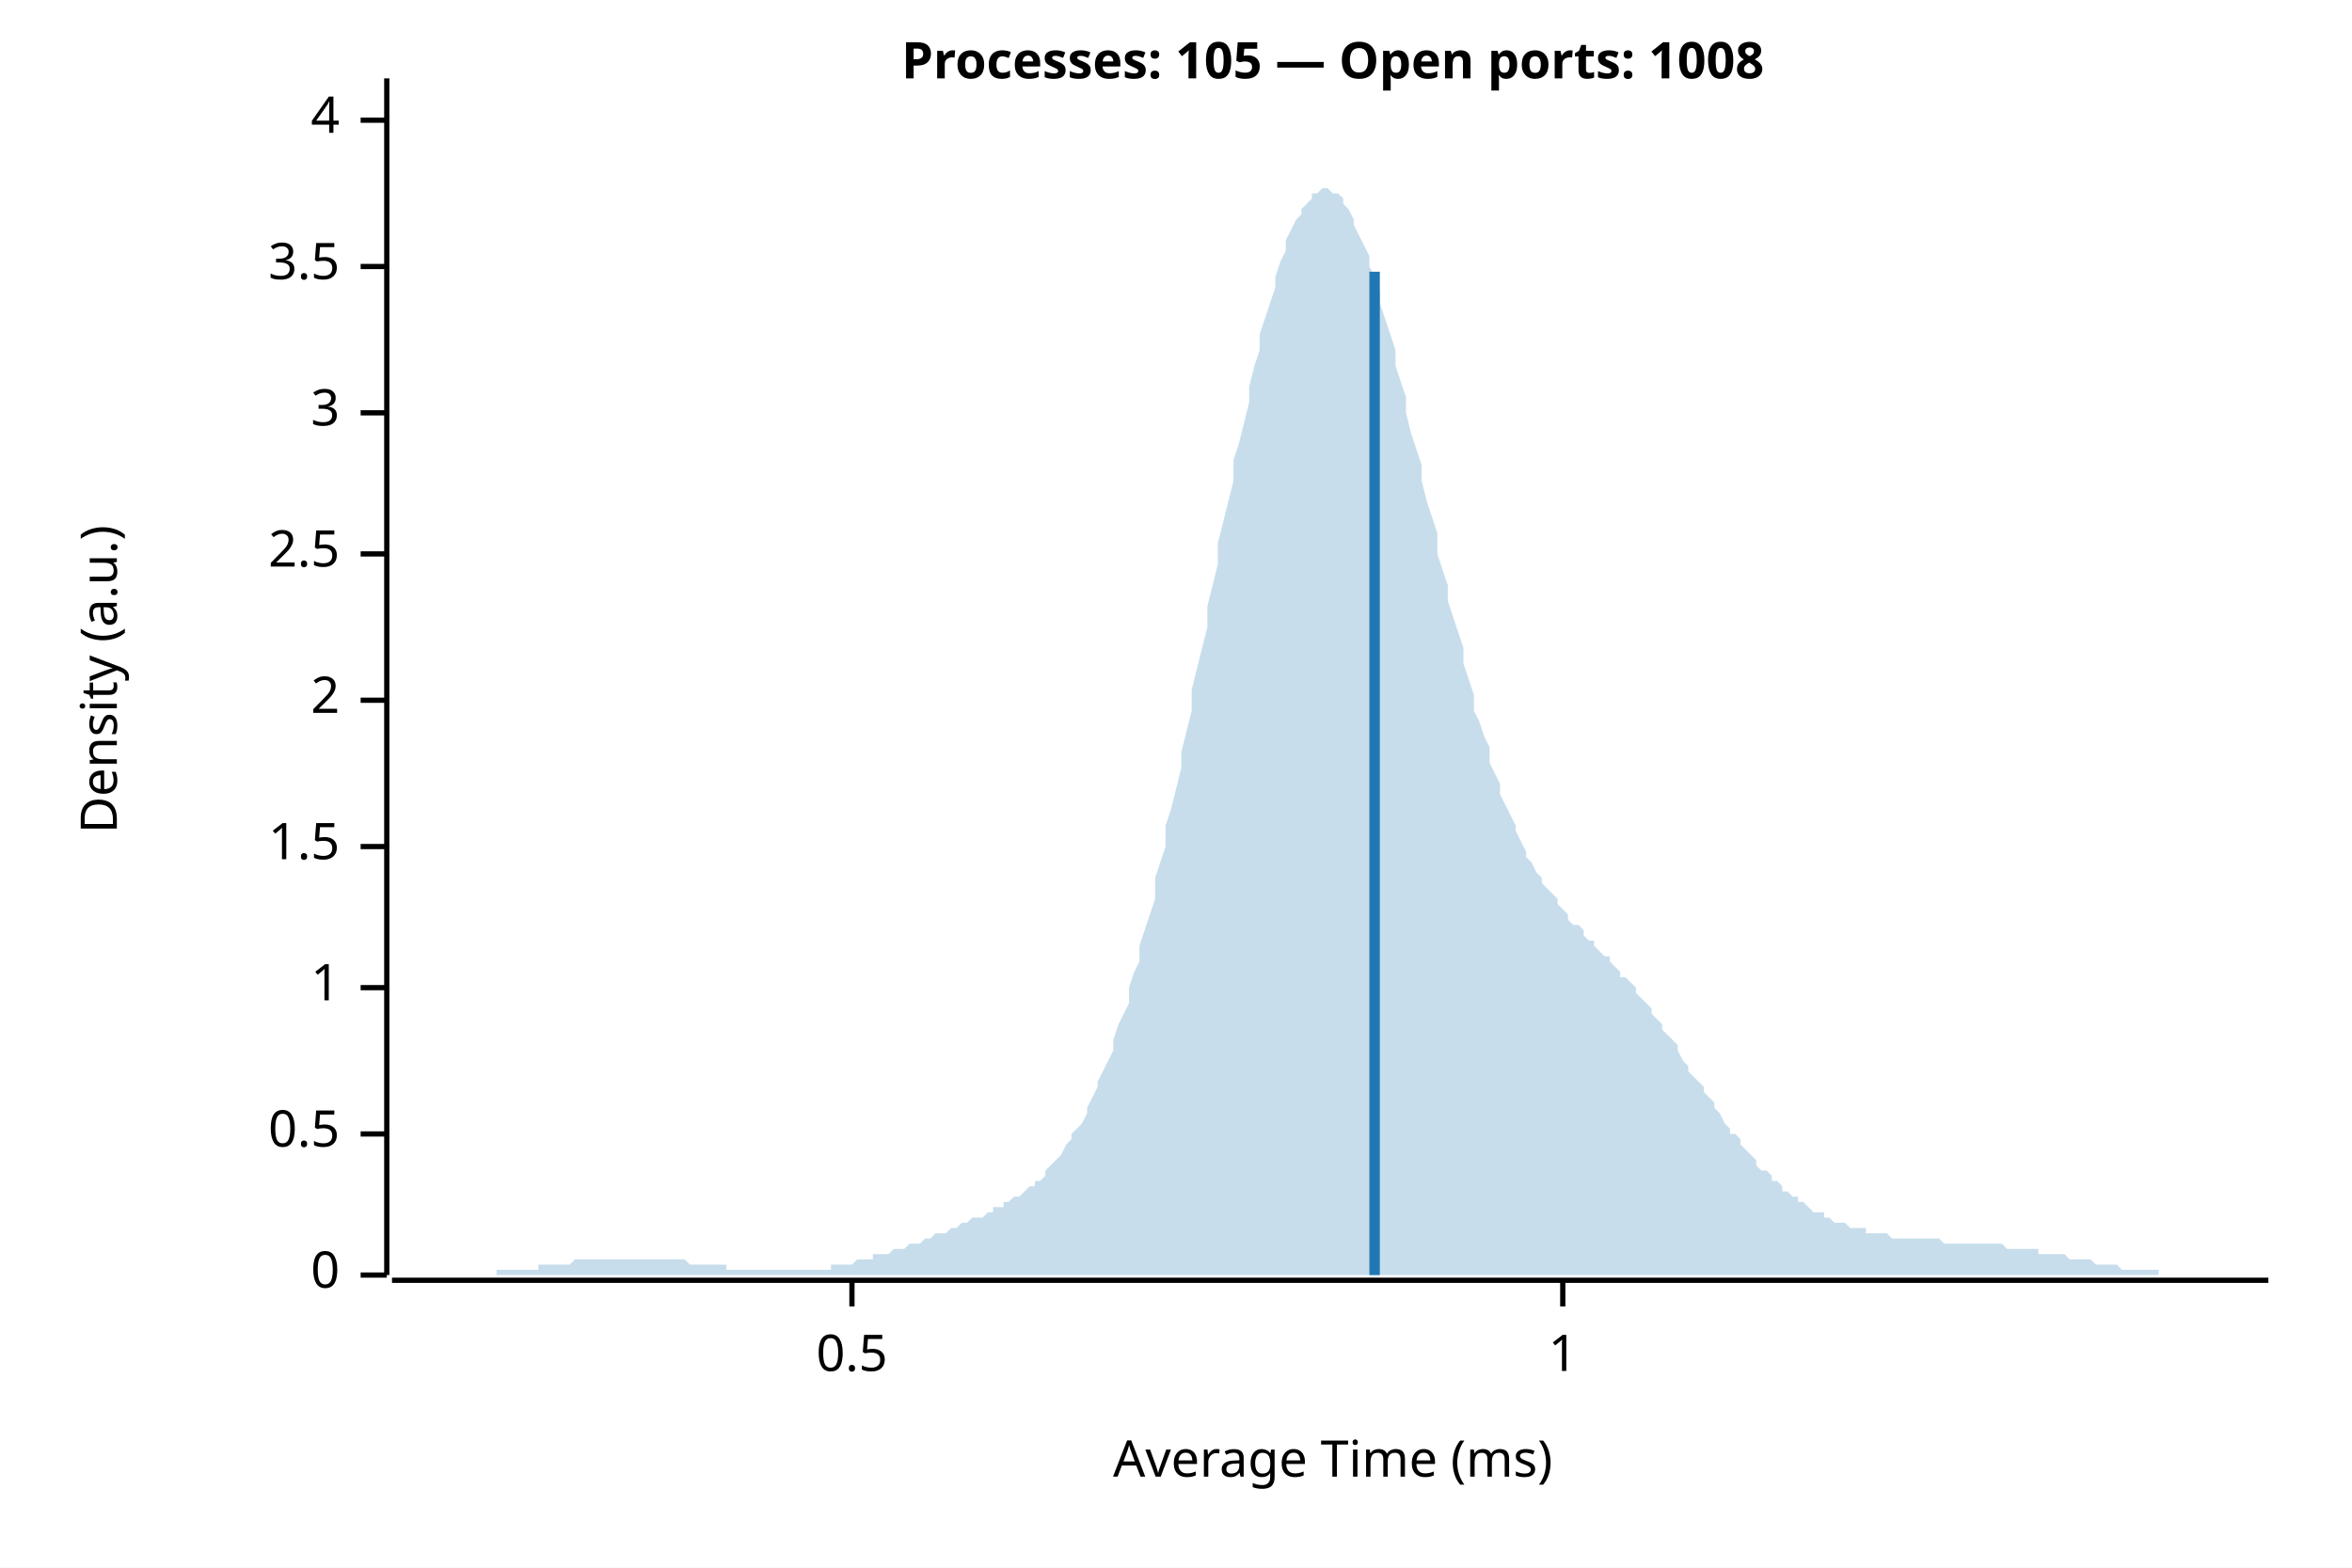
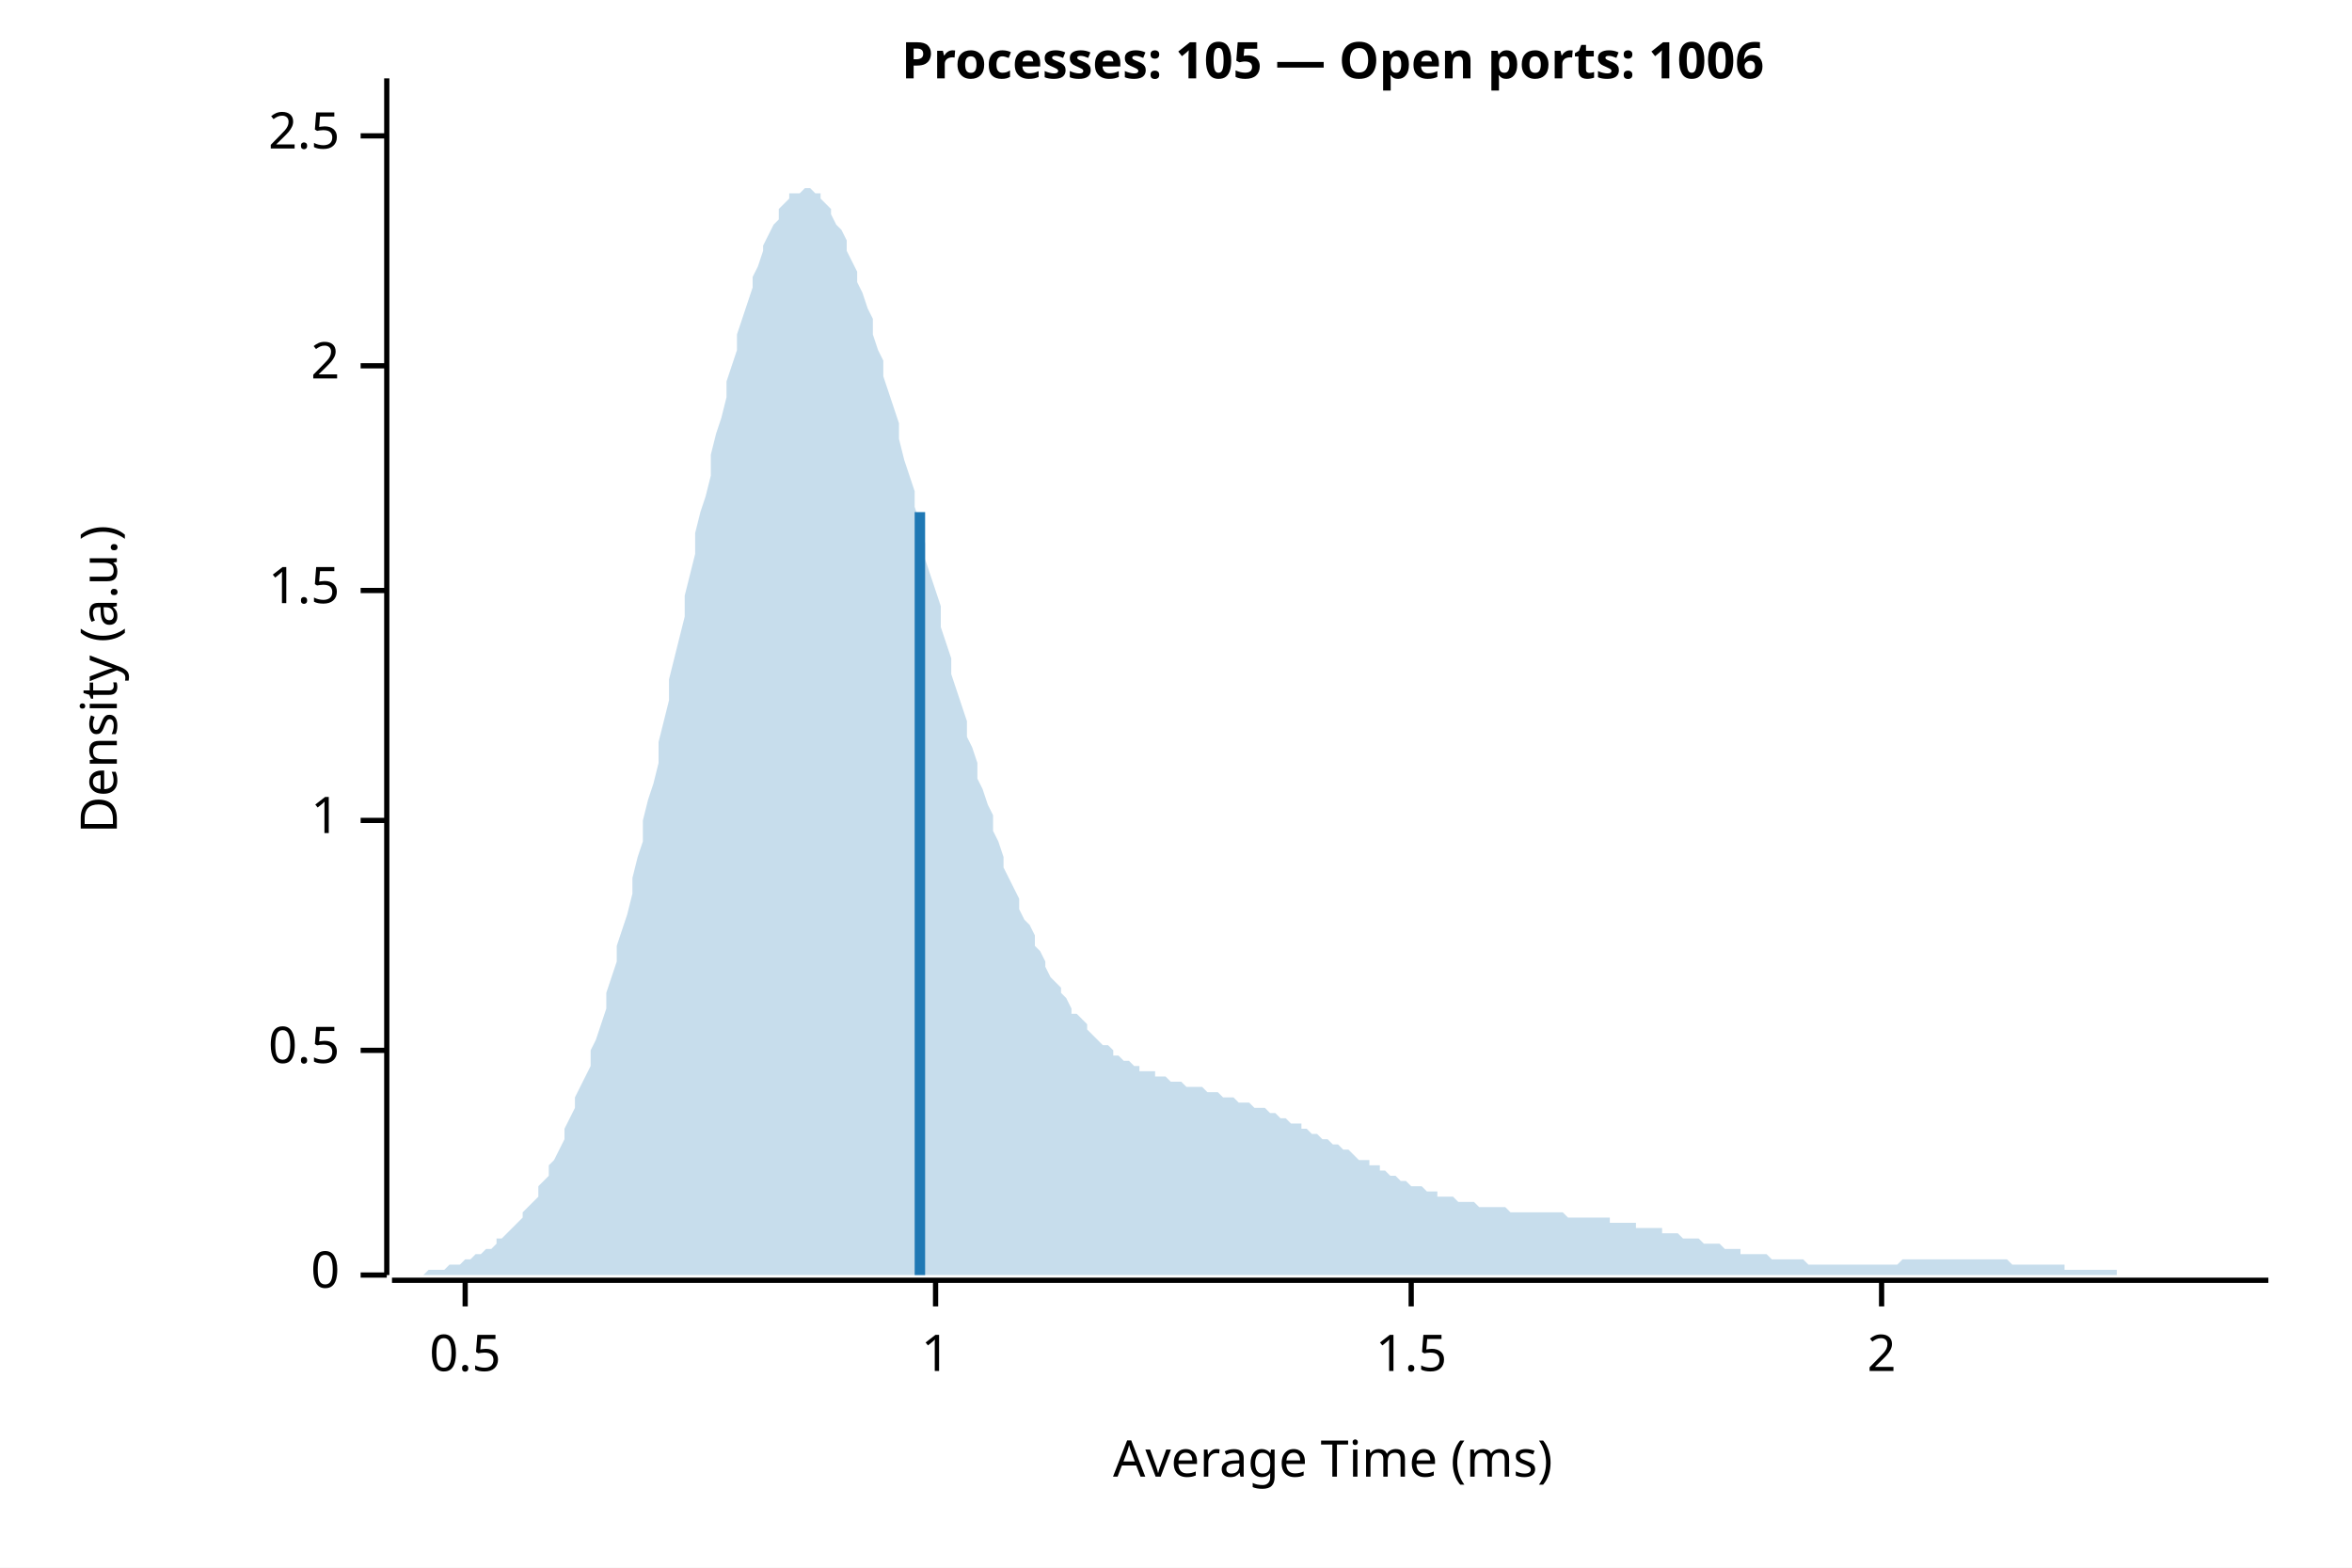
<svg xmlns="http://www.w3.org/2000/svg" width="450" height="300" viewBox="0 0 450 300">
  <rect width="100%" height="100%" fill="white" />
-   <text x="255" y="15" font-weight="bold" text-anchor="middle" font-family="sans-serif" font-size="9.677" opacity="1" fill="#000000">Processes: 105 — Open ports: 1008</text>
+   <text x="255" y="15" font-weight="bold" text-anchor="middle" font-family="sans-serif" font-size="9.677" opacity="1" fill="#000000">Processes: 105 — Open ports: 1006</text>
  <text x="15" y="130" dy="0.76em" text-anchor="middle" font-family="sans-serif" font-size="9.677" opacity="1" fill="#000000" transform="rotate(270, 15, 130)">
Density (a.u.)
</text>
  <text x="255" y="285" dy="-0.5ex" text-anchor="middle" font-family="sans-serif" font-size="9.677" opacity="1" fill="#000000">
Average Time (ms)
</text>
  <polyline fill="none" opacity="1" stroke="#000000" stroke-width="1" points="74,15 74,244 " />
  <text x="65" y="244" dy="0.5ex" text-anchor="end" font-family="sans-serif" font-size="9.677" opacity="1" fill="#000000">
0
</text>
  <polyline fill="none" opacity="1" stroke="#000000" stroke-width="1" points="69,244 74,244 " />
-   <text x="65" y="217" dy="0.5ex" text-anchor="end" font-family="sans-serif" font-size="9.677" opacity="1" fill="#000000">
+   <text x="65" y="201" dy="0.5ex" text-anchor="end" font-family="sans-serif" font-size="9.677" opacity="1" fill="#000000">
0.5
</text>
-   <polyline fill="none" opacity="1" stroke="#000000" stroke-width="1" points="69,217 74,217 " />
-   <text x="65" y="189" dy="0.5ex" text-anchor="end" font-family="sans-serif" font-size="9.677" opacity="1" fill="#000000">
+   <polyline fill="none" opacity="1" stroke="#000000" stroke-width="1" points="69,201 74,201 " />
+   <text x="65" y="157" dy="0.5ex" text-anchor="end" font-family="sans-serif" font-size="9.677" opacity="1" fill="#000000">
1
</text>
-   <polyline fill="none" opacity="1" stroke="#000000" stroke-width="1" points="69,189 74,189 " />
-   <text x="65" y="162" dy="0.5ex" text-anchor="end" font-family="sans-serif" font-size="9.677" opacity="1" fill="#000000">
+   <polyline fill="none" opacity="1" stroke="#000000" stroke-width="1" points="69,157 74,157 " />
+   <text x="65" y="113" dy="0.5ex" text-anchor="end" font-family="sans-serif" font-size="9.677" opacity="1" fill="#000000">
1.5
</text>
-   <polyline fill="none" opacity="1" stroke="#000000" stroke-width="1" points="69,162 74,162 " />
-   <text x="65" y="134" dy="0.5ex" text-anchor="end" font-family="sans-serif" font-size="9.677" opacity="1" fill="#000000">
+   <polyline fill="none" opacity="1" stroke="#000000" stroke-width="1" points="69,113 74,113 " />
+   <text x="65" y="70" dy="0.5ex" text-anchor="end" font-family="sans-serif" font-size="9.677" opacity="1" fill="#000000">
2
</text>
-   <polyline fill="none" opacity="1" stroke="#000000" stroke-width="1" points="69,134 74,134 " />
-   <text x="65" y="106" dy="0.5ex" text-anchor="end" font-family="sans-serif" font-size="9.677" opacity="1" fill="#000000">
+   <polyline fill="none" opacity="1" stroke="#000000" stroke-width="1" points="69,70 74,70 " />
+   <text x="65" y="26" dy="0.5ex" text-anchor="end" font-family="sans-serif" font-size="9.677" opacity="1" fill="#000000">
2.5
</text>
-   <polyline fill="none" opacity="1" stroke="#000000" stroke-width="1" points="69,106 74,106 " />
-   <text x="65" y="79" dy="0.5ex" text-anchor="end" font-family="sans-serif" font-size="9.677" opacity="1" fill="#000000">
- 3
- </text>
-   <polyline fill="none" opacity="1" stroke="#000000" stroke-width="1" points="69,79 74,79 " />
-   <text x="65" y="51" dy="0.5ex" text-anchor="end" font-family="sans-serif" font-size="9.677" opacity="1" fill="#000000">
- 3.5
- </text>
-   <polyline fill="none" opacity="1" stroke="#000000" stroke-width="1" points="69,51 74,51 " />
-   <text x="65" y="23" dy="0.5ex" text-anchor="end" font-family="sans-serif" font-size="9.677" opacity="1" fill="#000000">
- 4
- </text>
-   <polyline fill="none" opacity="1" stroke="#000000" stroke-width="1" points="69,23 74,23 " />
+   <polyline fill="none" opacity="1" stroke="#000000" stroke-width="1" points="69,26 74,26 " />
  <polyline fill="none" opacity="1" stroke="#000000" stroke-width="1" points="75,245 434,245 " />
-   <text x="163" y="255" dy="0.76em" text-anchor="middle" font-family="sans-serif" font-size="9.677" opacity="1" fill="#000000">
+   <text x="89" y="255" dy="0.76em" text-anchor="middle" font-family="sans-serif" font-size="9.677" opacity="1" fill="#000000">
0.5
</text>
-   <polyline fill="none" opacity="1" stroke="#000000" stroke-width="1" points="163,245 163,250 " />
-   <text x="299" y="255" dy="0.76em" text-anchor="middle" font-family="sans-serif" font-size="9.677" opacity="1" fill="#000000">
+   <polyline fill="none" opacity="1" stroke="#000000" stroke-width="1" points="89,245 89,250 " />
+   <text x="179" y="255" dy="0.76em" text-anchor="middle" font-family="sans-serif" font-size="9.677" opacity="1" fill="#000000">
1
</text>
-   <polyline fill="none" opacity="1" stroke="#000000" stroke-width="1" points="299,245 299,250 " />
-   <polygon opacity="0.25" fill="#1F78B4" points="75,244 75,244 76,244 77,244 77,244 78,244 79,244 80,244 80,244 81,244 82,244 82,244 83,244 84,244 85,244 85,244 86,244 87,244 87,244 88,244 89,244 90,244 90,244 91,244 92,244 92,244 93,244 94,244 95,244 95,243 96,243 97,243 98,243 98,243 99,243 100,243 100,243 101,243 102,243 103,243 103,242 104,242 105,242 105,242 106,242 107,242 108,242 108,242 109,242 110,241 110,241 111,241 112,241 113,241 113,241 114,241 115,241 116,241 116,241 117,241 118,241 118,241 119,241 120,241 121,241 121,241 122,241 123,241 123,241 124,241 125,241 126,241 126,241 127,241 128,241 128,241 129,241 130,241 131,241 131,241 132,242 133,242 133,242 134,242 135,242 136,242 136,242 137,242 138,242 139,242 139,243 140,243 141,243 141,243 142,243 143,243 144,243 144,243 145,243 146,243 146,243 147,243 148,243 149,243 149,243 150,243 151,243 151,243 152,243 153,243 154,243 154,243 155,243 156,243 157,243 157,243 158,243 159,243 159,242 160,242 161,242 162,242 162,242 163,242 164,241 164,241 165,241 166,241 167,241 167,240 168,240 169,240 169,240 170,240 171,239 172,239 172,239 173,239 174,238 175,238 175,238 176,238 177,237 177,237 178,237 179,236 180,236 180,236 181,236 182,235 182,235 183,235 184,234 185,234 185,234 186,233 187,233 187,233 188,233 189,232 190,232 190,231 191,231 192,231 192,230 193,230 194,229 195,229 195,229 196,228 197,227 198,227 198,226 199,226 200,225 200,224 201,223 202,222 203,221 203,221 204,219 205,218 205,217 206,216 207,215 208,213 208,212 209,210 210,208 210,207 211,205 212,203 213,201 213,199 214,196 215,194 216,192 216,189 217,186 218,184 218,181 219,178 220,175 221,172 221,168 222,165 223,162 223,158 224,155 225,151 226,147 226,144 227,140 228,136 228,132 229,128 230,124 231,120 231,116 232,112 233,108 233,104 234,100 235,96 236,92 236,88 237,85 238,81 239,77 239,74 240,70 241,67 241,64 242,61 243,58 244,55 244,53 245,50 246,48 246,46 247,44 248,42 249,41 249,40 250,39 251,38 251,37 252,37 253,36 254,36 254,36 255,37 256,37 257,38 257,39 258,40 259,42 259,43 260,45 261,47 262,49 262,51 263,53 264,56 264,58 265,61 266,64 267,67 267,70 268,73 269,76 269,79 270,83 271,86 272,89 272,92 273,96 274,99 275,102 275,106 276,109 277,112 277,115 278,118 279,121 280,124 280,127 281,130 282,133 282,136 283,138 284,141 285,143 285,146 286,148 287,150 287,152 288,154 289,156 290,158 290,159 291,161 292,163 292,164 293,165 294,167 295,168 295,169 296,170 297,171 298,172 298,173 299,174 300,175 300,176 301,177 302,177 303,178 303,179 304,180 305,180 305,181 306,182 307,183 308,183 308,184 309,185 310,186 310,187 311,187 312,188 313,189 313,190 314,191 315,192 316,193 316,194 317,195 318,196 318,197 319,198 320,199 321,200 321,201 322,203 323,204 323,205 324,206 325,207 326,208 326,209 327,210 328,211 328,212 329,213 330,215 331,216 331,217 332,217 333,218 333,219 334,220 335,221 336,222 336,223 337,224 338,224 339,225 339,226 340,226 341,227 341,228 342,228 343,229 344,229 344,230 345,230 346,231 346,231 347,232 348,232 349,232 349,233 350,233 351,234 351,234 352,234 353,234 354,235 354,235 355,235 356,235 357,235 357,236 358,236 359,236 359,236 360,236 361,236 362,237 362,237 363,237 364,237 364,237 365,237 366,237 367,237 367,237 368,237 369,237 369,237 370,237 371,237 372,238 372,238 373,238 374,238 375,238 375,238 376,238 377,238 377,238 378,238 379,238 380,238 380,238 381,238 382,238 382,238 383,238 384,239 385,239 385,239 386,239 387,239 387,239 388,239 389,239 390,239 390,240 391,240 392,240 392,240 393,240 394,240 395,240 395,240 396,241 397,241 398,241 398,241 399,241 400,241 400,241 401,242 402,242 403,242 403,242 404,242 405,242 405,242 406,243 407,243 408,243 408,243 409,243 410,243 410,243 411,243 412,243 413,243 413,244 414,244 415,244 416,244 416,244 417,244 418,244 418,244 419,244 420,244 421,244 421,244 422,244 423,244 423,244 424,244 425,244 426,244 426,244 427,244 428,244 428,244 429,244 430,244 431,244 431,244 432,244 433,244 434,244 434,244 75,244 " />
-   <polyline fill="none" opacity="1" stroke="#1F78B4" stroke-width="2" points="263,244 263,52 " />
+   <polyline fill="none" opacity="1" stroke="#000000" stroke-width="1" points="179,245 179,250 " />
+   <text x="270" y="255" dy="0.76em" text-anchor="middle" font-family="sans-serif" font-size="9.677" opacity="1" fill="#000000">
+ 1.5
+ </text>
+   <polyline fill="none" opacity="1" stroke="#000000" stroke-width="1" points="270,245 270,250 " />
+   <text x="360" y="255" dy="0.76em" text-anchor="middle" font-family="sans-serif" font-size="9.677" opacity="1" fill="#000000">
+ 2
+ </text>
+   <polyline fill="none" opacity="1" stroke="#000000" stroke-width="1" points="360,245 360,250 " />
+   <polygon opacity="0.25" fill="#1F78B4" points="75,244 75,244 76,244 77,244 77,244 78,244 79,244 80,244 80,244 81,244 82,243 82,243 83,243 84,243 85,243 85,243 86,242 87,242 87,242 88,242 89,241 90,241 90,241 91,240 92,240 92,240 93,239 94,239 95,238 95,237 96,237 97,236 98,235 98,235 99,234 100,233 100,232 101,231 102,230 103,229 103,227 104,226 105,225 105,223 106,222 107,220 108,218 108,216 109,214 110,212 110,210 111,208 112,206 113,204 113,201 114,199 115,196 116,193 116,190 117,187 118,184 118,181 119,178 120,175 121,171 121,168 122,164 123,161 123,157 124,153 125,150 126,146 126,142 127,138 128,134 128,130 129,126 130,122 131,118 131,114 132,110 133,106 133,102 134,98 135,95 136,91 136,87 137,83 138,80 139,76 139,73 140,70 141,67 141,64 142,61 143,58 144,55 144,53 145,51 146,48 146,47 147,45 148,43 149,42 149,40 150,39 151,38 151,37 152,37 153,37 154,36 154,36 155,36 156,37 157,37 157,38 158,39 159,40 159,41 160,43 161,44 162,46 162,48 163,50 164,52 164,54 165,56 166,59 167,61 167,64 168,67 169,69 169,72 170,75 171,78 172,81 172,84 173,88 174,91 175,94 175,97 176,100 177,104 177,107 178,110 179,113 180,116 180,120 181,123 182,126 182,129 183,132 184,135 185,138 185,141 186,143 187,146 187,149 188,151 189,154 190,156 190,159 191,161 192,164 192,166 193,168 194,170 195,172 195,174 196,176 197,177 198,179 198,181 199,182 200,184 200,185 201,187 202,188 203,189 203,190 204,191 205,193 205,194 206,194 207,195 208,196 208,197 209,198 210,199 210,199 211,200 212,200 213,201 213,202 214,202 215,203 216,203 216,203 217,204 218,204 218,205 219,205 220,205 221,205 221,206 222,206 223,206 223,206 224,207 225,207 226,207 226,207 227,208 228,208 228,208 229,208 230,208 231,209 231,209 232,209 233,209 233,209 234,210 235,210 236,210 236,210 237,211 238,211 239,211 239,211 240,212 241,212 241,212 242,212 243,213 244,213 244,213 245,214 246,214 246,214 247,215 248,215 249,215 249,216 250,216 251,217 251,217 252,217 253,218 254,218 254,218 255,219 256,219 257,220 257,220 258,220 259,221 259,221 260,222 261,222 262,222 262,223 263,223 264,223 264,224 265,224 266,225 267,225 267,225 268,226 269,226 269,226 270,227 271,227 272,227 272,227 273,228 274,228 275,228 275,229 276,229 277,229 277,229 278,229 279,230 280,230 280,230 281,230 282,230 282,230 283,231 284,231 285,231 285,231 286,231 287,231 287,231 288,231 289,232 290,232 290,232 291,232 292,232 292,232 293,232 294,232 295,232 295,232 296,232 297,232 298,232 298,232 299,232 300,233 300,233 301,233 302,233 303,233 303,233 304,233 305,233 305,233 306,233 307,233 308,233 308,234 309,234 310,234 310,234 311,234 312,234 313,234 313,235 314,235 315,235 316,235 316,235 317,235 318,235 318,236 319,236 320,236 321,236 321,236 322,237 323,237 323,237 324,237 325,237 326,238 326,238 327,238 328,238 328,238 329,238 330,239 331,239 331,239 332,239 333,239 333,240 334,240 335,240 336,240 336,240 337,240 338,240 339,241 339,241 340,241 341,241 341,241 342,241 343,241 344,241 344,241 345,241 346,242 346,242 347,242 348,242 349,242 349,242 350,242 351,242 351,242 352,242 353,242 354,242 354,242 355,242 356,242 357,242 357,242 358,242 359,242 359,242 360,242 361,242 362,242 362,242 363,242 364,241 364,241 365,241 366,241 367,241 367,241 368,241 369,241 369,241 370,241 371,241 372,241 372,241 373,241 374,241 375,241 375,241 376,241 377,241 377,241 378,241 379,241 380,241 380,241 381,241 382,241 382,241 383,241 384,241 385,242 385,242 386,242 387,242 387,242 388,242 389,242 390,242 390,242 391,242 392,242 392,242 393,242 394,242 395,242 395,243 396,243 397,243 398,243 398,243 399,243 400,243 400,243 401,243 402,243 403,243 403,243 404,243 405,243 405,244 406,244 407,244 408,244 408,244 409,244 410,244 410,244 411,244 412,244 413,244 413,244 414,244 415,244 416,244 416,244 417,244 418,244 418,244 419,244 420,244 421,244 421,244 422,244 423,244 423,244 424,244 425,244 426,244 426,244 427,244 428,244 428,244 429,244 430,244 431,244 431,244 432,244 433,244 434,244 434,244 75,244 " />
+   <polyline fill="none" opacity="1" stroke="#1F78B4" stroke-width="2" points="176,244 176,98 " />
</svg>
